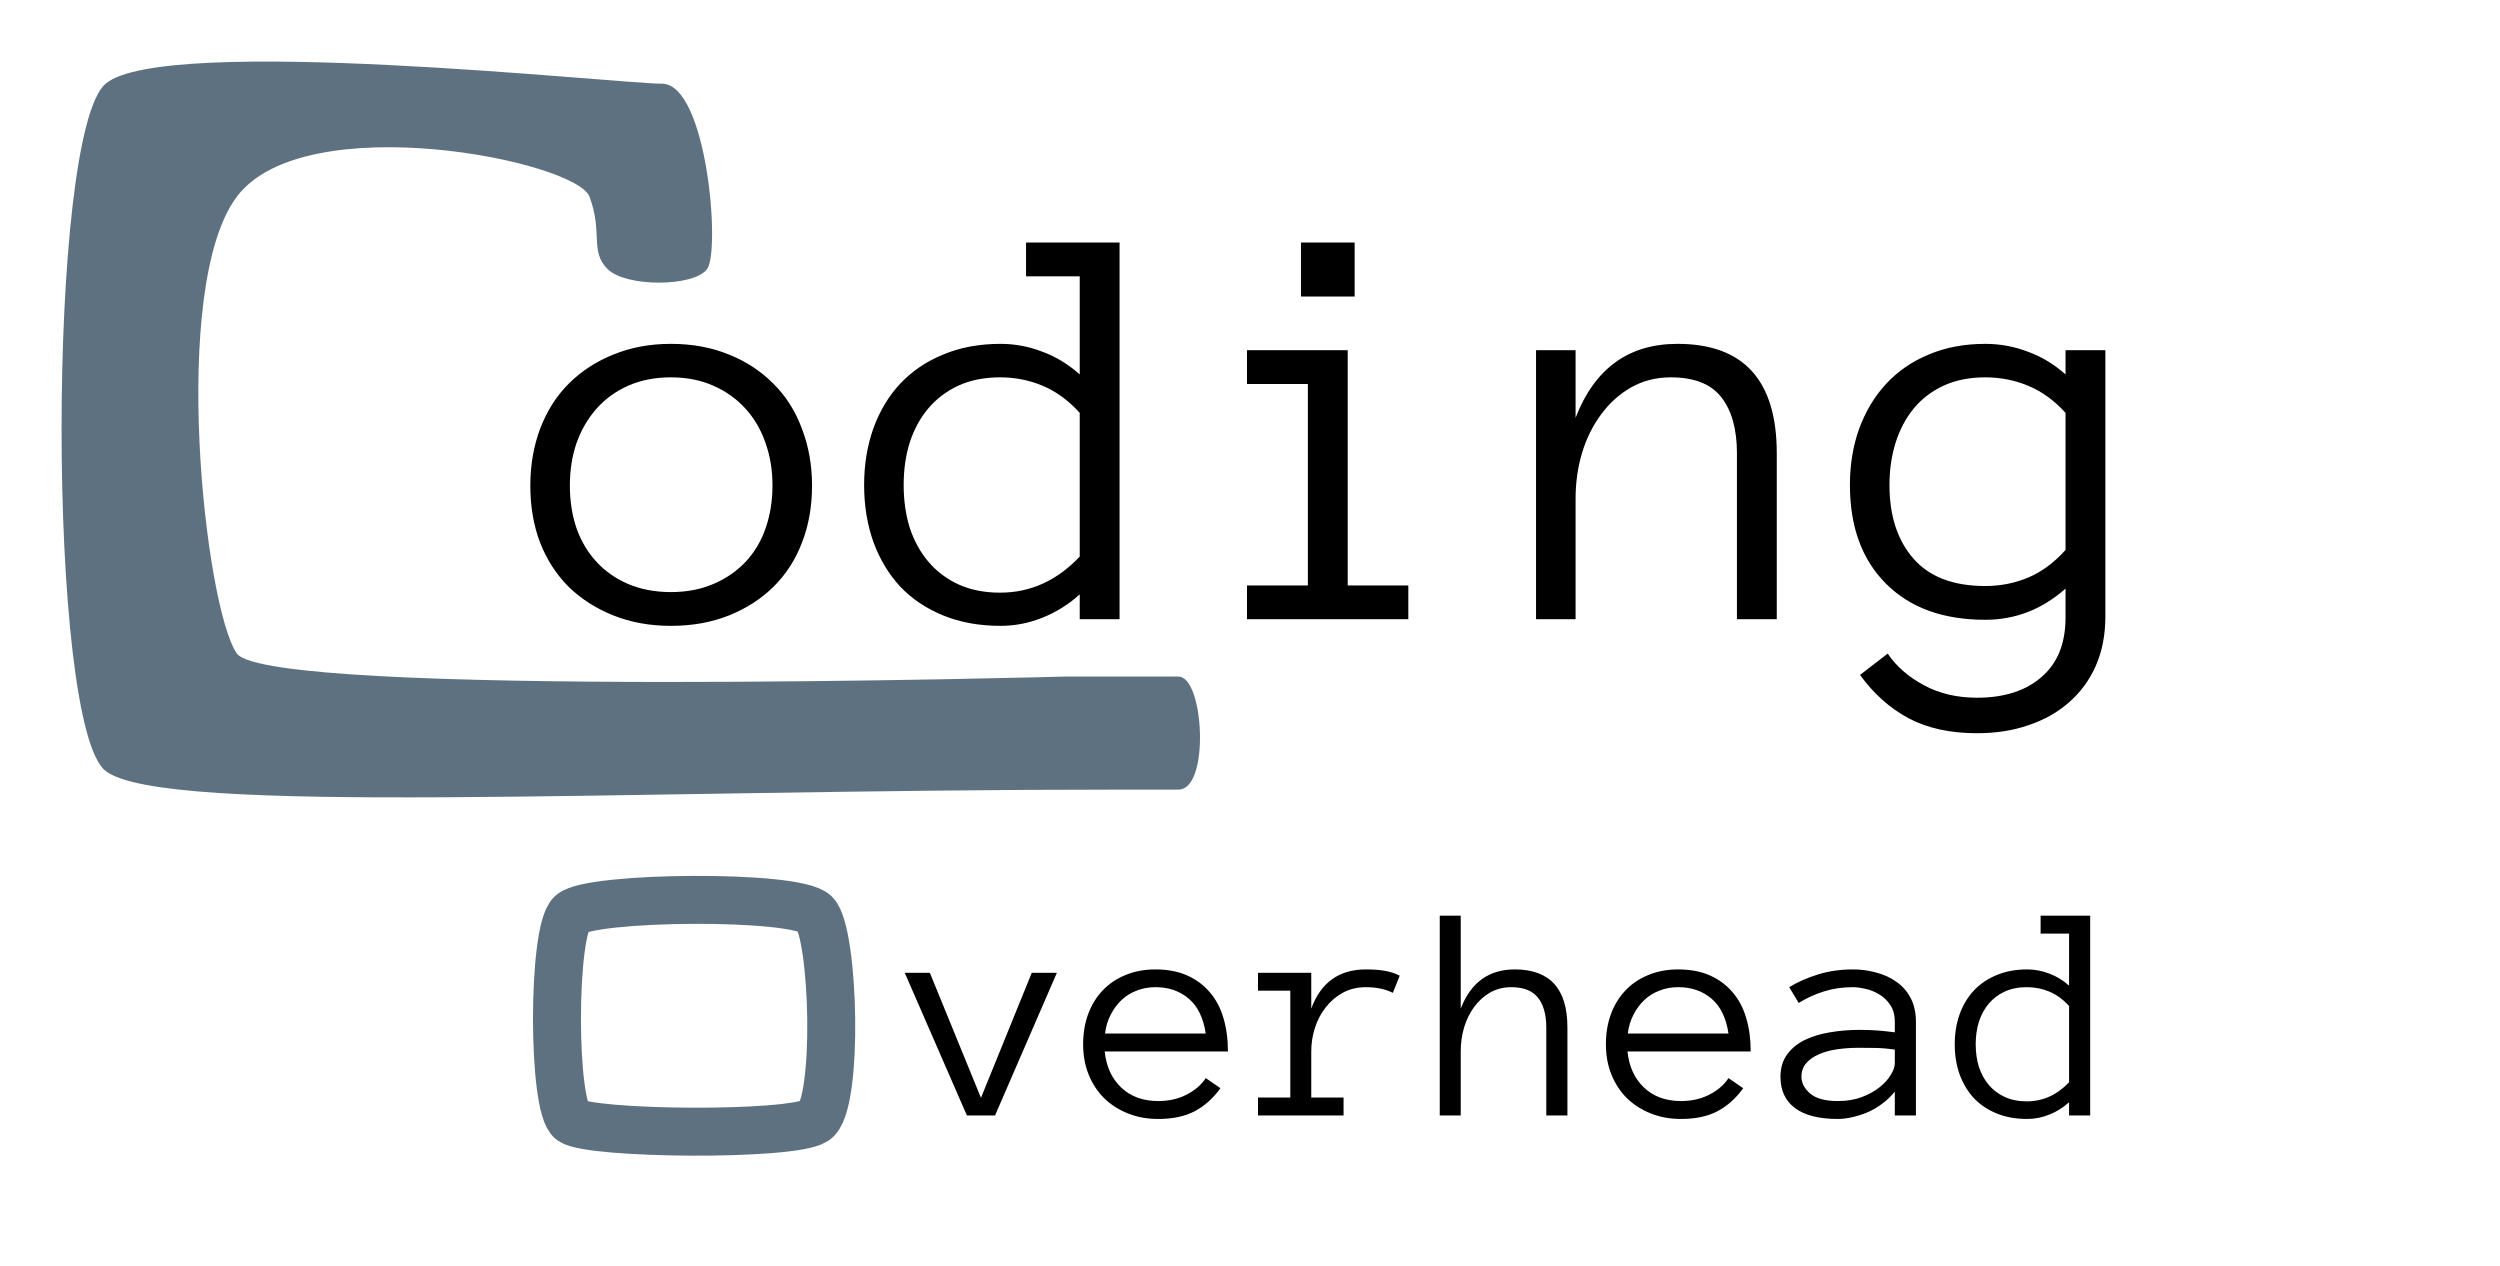
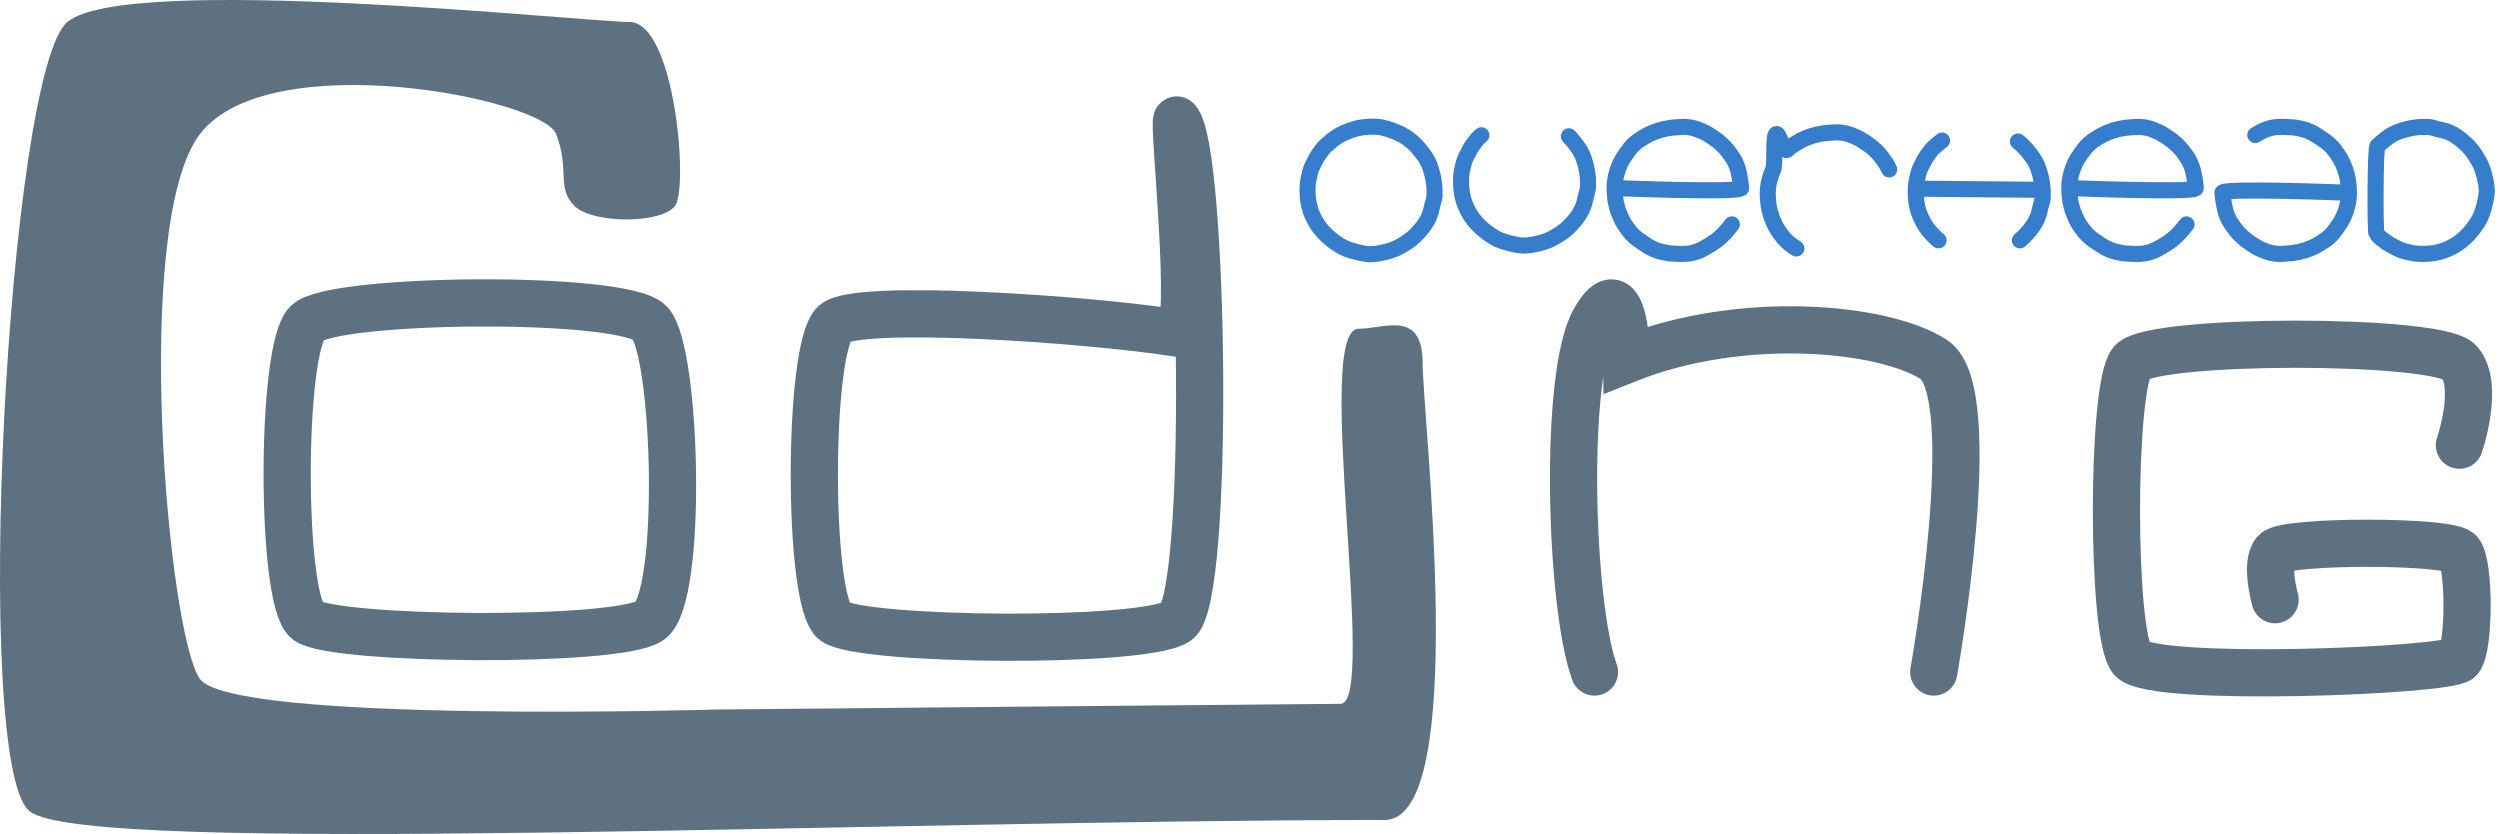
- <svg xmlns="http://www.w3.org/2000/svg" width="1969" height="997" viewBox="0 0 1969 997" fill="none">
-   <path d="M464.296 154.945C474.981 183.438 464.296 197.684 478.542 211.929C492.788 226.173 546.21 226.176 556.894 211.929C567.579 197.681 556.894 65.909 521.28 65.909C485.665 65.909 129.52 26.731 83.221 65.909C36.922 105.087 36.922 571.638 83.221 607.25C129.52 642.862 486.88 621.891 881.877 621.891H928.176C953.106 621.891 948.322 532.854 928.176 532.854H899.684H839.139C839.139 532.854 211.433 550.265 186.503 514.652C161.573 479.04 133.081 226.174 186.503 154.945C239.925 83.716 453.612 126.452 464.296 154.945Z" fill="#5E7181" />
-   <path d="M449.966 882.733C434.908 872.061 434.908 733.316 449.966 719.594C465.024 705.872 626.899 704.347 641.957 719.594C657.016 734.84 660.78 870.536 641.957 882.733C623.135 894.931 465.024 893.406 449.966 882.733Z" stroke="#5E7181" stroke-width="37.773" stroke-linecap="round" />
-   <path d="M832.401 766.166L783.698 878.521H761.516L712.572 766.166H732.343L772.607 864.657L812.63 766.166H832.401ZM870.071 828.13C871.277 840.025 875.616 849.508 883.091 856.58C890.565 863.653 900.29 867.189 912.264 867.189C920.703 867.189 928.217 865.461 934.808 862.005C941.398 858.549 946.34 854.25 949.636 849.106L961.209 857.063C955.583 864.939 948.872 870.966 941.076 875.145C933.281 879.244 923.677 881.294 912.264 881.294C903.585 881.294 895.628 879.847 888.395 876.954C881.162 874.06 874.893 870.042 869.589 864.898C864.365 859.675 860.306 853.486 857.413 846.333C854.52 839.181 853.073 831.224 853.073 822.464C853.073 813.945 854.359 806.109 856.931 798.956C859.583 791.723 863.36 785.495 868.263 780.271C873.246 774.967 879.273 770.868 886.346 767.975C893.418 765.001 901.334 763.514 910.094 763.514C919.658 763.514 928.017 765.121 935.169 768.336C942.322 771.551 948.269 776.011 953.011 781.717C957.833 787.343 961.369 794.094 963.62 801.97C965.95 809.846 967.116 818.566 967.116 828.13H870.071ZM949.636 814.025C947.787 801.729 943.327 792.567 936.254 786.54C929.182 780.512 920.462 777.498 910.094 777.498C904.79 777.498 899.888 778.382 895.387 780.15C890.886 781.838 886.908 784.289 883.452 787.504C879.997 790.719 877.103 794.617 874.773 799.198C872.442 803.698 870.955 808.641 870.312 814.025H949.636ZM1097.01 781.959C1091.06 778.985 1083.99 777.498 1075.79 777.498C1069.04 777.498 1063.01 778.945 1057.71 781.838C1052.4 784.731 1047.9 788.549 1044.21 793.29C1040.51 797.952 1037.66 803.337 1035.65 809.444C1033.72 815.472 1032.75 821.701 1032.75 828.13V864.416H1058.19V878.521H990.802V864.416H1016.24V780.271H990.802V766.166H1032.75V794.375C1040.31 773.801 1054.65 763.514 1075.79 763.514C1081.5 763.514 1086.44 763.876 1090.62 764.599C1094.88 765.322 1098.82 766.608 1102.43 768.457L1097.01 781.959ZM1234.5 878.521H1217.86V809.203C1217.86 799.157 1215.69 791.362 1211.35 785.816C1207.01 780.271 1199.98 777.498 1190.25 777.498C1184.14 777.498 1178.6 778.905 1173.62 781.717C1168.71 784.53 1164.54 788.308 1161.08 793.049C1157.62 797.711 1154.97 803.095 1153.12 809.203C1151.35 815.231 1150.47 821.54 1150.47 828.13V878.521H1133.95V721.2H1150.47V794.375C1158.43 773.801 1172.61 763.514 1193.03 763.514C1220.67 763.514 1234.5 778.744 1234.5 809.203V878.521ZM1281.81 828.13C1283.02 840.025 1287.36 849.508 1294.83 856.58C1302.3 863.653 1312.03 867.189 1324 867.189C1332.44 867.189 1339.96 865.461 1346.55 862.005C1353.14 858.549 1358.08 854.25 1361.37 849.106L1372.95 857.063C1367.32 864.939 1360.61 870.966 1352.81 875.145C1345.02 879.244 1335.42 881.294 1324 881.294C1315.32 881.294 1307.37 879.847 1300.13 876.954C1292.9 874.06 1286.63 870.042 1281.33 864.898C1276.1 859.675 1272.04 853.486 1269.15 846.333C1266.26 839.181 1264.81 831.224 1264.81 822.464C1264.81 813.945 1266.1 806.109 1268.67 798.956C1271.32 791.723 1275.1 785.495 1280 780.271C1284.98 774.967 1291.01 770.868 1298.08 767.975C1305.16 765.001 1313.07 763.514 1321.83 763.514C1331.4 763.514 1339.76 765.121 1346.91 768.336C1354.06 771.551 1360.01 776.011 1364.75 781.717C1369.57 787.343 1373.11 794.094 1375.36 801.97C1377.69 809.846 1378.85 818.566 1378.85 828.13H1281.81ZM1361.37 814.025C1359.53 801.729 1355.07 792.567 1347.99 786.54C1340.92 780.512 1332.2 777.498 1321.83 777.498C1316.53 777.498 1311.63 778.382 1307.13 780.15C1302.63 781.838 1298.65 784.289 1295.19 787.504C1291.74 790.719 1288.84 794.617 1286.51 799.198C1284.18 803.698 1282.69 808.641 1282.05 814.025H1361.37ZM1402.3 848.142C1402.3 841.069 1404.07 835.162 1407.6 830.421C1411.14 825.598 1415.76 821.821 1421.47 819.089C1427.25 816.276 1433.84 814.267 1441.24 813.061C1448.71 811.775 1456.31 811.132 1464.02 811.132C1467 811.132 1469.65 811.172 1471.98 811.253C1474.39 811.333 1476.64 811.454 1478.73 811.614C1480.9 811.775 1483.07 811.976 1485.24 812.217C1487.41 812.458 1489.78 812.74 1492.35 813.061V804.984C1492.35 799.519 1491.15 795.018 1488.74 791.482C1486.4 787.946 1483.51 785.173 1480.06 783.164C1476.6 781.075 1472.98 779.628 1469.21 778.824C1465.43 777.94 1462.21 777.498 1459.56 777.498C1451.2 777.498 1443.49 778.623 1436.42 780.874C1429.34 783.124 1422.75 786.138 1416.64 789.915L1409.17 777.498C1415.92 773.399 1423.48 770.064 1431.83 767.492C1440.27 764.84 1449.52 763.514 1459.56 763.514C1465.67 763.514 1471.66 764.318 1477.52 765.925C1483.47 767.452 1488.78 769.863 1493.44 773.158C1498.18 776.373 1501.96 780.633 1504.77 785.937C1507.58 791.241 1508.99 797.59 1508.99 804.984V878.521H1492.35V859.715C1489.46 863.331 1486.16 866.506 1482.47 869.238C1478.85 871.971 1475.03 874.221 1471.01 875.989C1467 877.677 1462.98 878.963 1458.96 879.847C1454.94 880.811 1451.12 881.294 1447.51 881.294C1432.64 881.294 1421.39 878.441 1413.75 872.734C1406.12 867.028 1402.3 858.831 1402.3 848.142ZM1447.51 867.189C1454.42 867.189 1460.61 866.184 1466.07 864.175C1471.62 862.086 1476.32 859.514 1480.18 856.46C1484.03 853.406 1487.01 850.151 1489.1 846.695C1491.27 843.239 1492.35 840.105 1492.35 837.292V826.683C1486.97 825.88 1481.78 825.438 1476.8 825.357C1471.9 825.277 1467.64 825.237 1464.02 825.237C1458.07 825.237 1452.33 825.639 1446.78 826.442C1441.32 827.246 1436.54 828.572 1432.44 830.421C1428.34 832.189 1425.04 834.519 1422.55 837.413C1420.06 840.306 1418.81 843.882 1418.81 848.142C1418.81 852.883 1421.11 857.264 1425.69 861.282C1430.35 865.22 1437.62 867.189 1447.51 867.189ZM1646.23 878.521H1629.6V868.153C1624.86 872.413 1619.63 875.668 1613.93 877.918C1608.3 880.168 1602.51 881.294 1596.57 881.294C1587.65 881.294 1579.65 879.847 1572.58 876.954C1565.5 874.06 1559.52 870.042 1554.61 864.898C1549.79 859.675 1546.06 853.446 1543.4 846.213C1540.83 838.98 1539.55 831.064 1539.55 822.464C1539.55 813.945 1540.83 806.069 1543.4 798.836C1546.06 791.522 1549.79 785.294 1554.61 780.15C1559.52 774.926 1565.5 770.868 1572.58 767.975C1579.65 765.001 1587.65 763.514 1596.57 763.514C1602.51 763.514 1608.3 764.599 1613.93 766.769C1619.63 768.859 1624.86 772.033 1629.6 776.293V735.305H1607.18V721.2H1646.23V878.521ZM1629.6 792.326C1624.86 787.102 1619.67 783.325 1614.05 780.994C1608.5 778.664 1602.59 777.498 1596.33 777.498C1589.74 777.498 1583.91 778.664 1578.85 780.994C1573.86 783.325 1569.68 786.499 1566.31 790.518C1562.93 794.536 1560.36 799.278 1558.59 804.743C1556.91 810.128 1556.06 816.035 1556.06 822.464C1556.06 828.894 1556.91 834.841 1558.59 840.306C1560.36 845.691 1562.93 850.392 1566.31 854.41C1569.68 858.429 1573.86 861.603 1578.85 863.934C1583.91 866.265 1589.74 867.43 1596.33 867.43C1609.02 867.43 1620.11 862.407 1629.6 852.361V792.326Z" fill="black" />
-   <path d="M639.553 382.44C639.553 398.959 636.901 413.962 631.597 427.45C626.444 440.939 618.942 452.532 609.091 462.232C599.392 471.779 587.723 479.281 574.083 484.737C560.443 490.193 545.212 492.921 528.39 492.921C511.871 492.921 496.792 490.193 483.152 484.737C469.513 479.281 457.767 471.779 447.917 462.232C438.217 452.532 430.715 440.939 425.411 427.45C420.258 413.962 417.682 398.959 417.682 382.44C417.682 366.375 420.258 351.448 425.411 337.656C430.715 323.714 438.217 311.893 447.917 302.193C457.767 292.343 469.513 284.689 483.152 279.233C496.792 273.626 511.871 270.822 528.39 270.822C545.212 270.822 560.443 273.626 574.083 279.233C587.723 284.689 599.392 292.343 609.091 302.193C618.942 311.893 626.444 323.714 631.597 337.656C636.901 351.448 639.553 366.375 639.553 382.44ZM608.409 382.44C608.409 370.316 606.591 359.177 602.953 349.023C599.468 338.717 594.239 329.7 587.268 321.971C580.297 314.242 571.81 308.18 561.807 303.785C551.956 299.39 540.817 297.192 528.39 297.192C515.963 297.192 504.748 299.39 494.746 303.785C484.895 308.18 476.56 314.242 469.74 321.971C462.92 329.7 457.692 338.717 454.054 349.023C450.569 359.177 448.826 370.316 448.826 382.44C448.826 394.564 450.569 405.779 454.054 416.084C457.692 426.238 462.92 435.028 469.74 442.454C476.56 449.88 484.895 455.715 494.746 459.958C504.748 464.202 515.963 466.323 528.39 466.323C540.817 466.323 551.956 464.202 561.807 459.958C571.81 455.715 580.297 449.88 587.268 442.454C594.239 435.028 599.468 426.238 602.953 416.084C606.591 405.779 608.409 394.564 608.409 382.44ZM881.765 487.692H850.394V468.142C841.453 476.174 831.602 482.312 820.842 486.556C810.233 490.799 799.322 492.921 788.107 492.921C771.285 492.921 756.205 490.193 742.869 484.737C729.532 479.281 718.242 471.703 708.997 462.004C699.904 452.153 692.857 440.408 687.856 426.769C683.006 413.129 680.581 398.201 680.581 381.985C680.581 365.921 683.006 351.069 687.856 337.429C692.857 323.638 699.904 311.893 708.997 302.193C718.242 292.343 729.532 284.689 742.869 279.233C756.205 273.626 771.285 270.822 788.107 270.822C799.322 270.822 810.233 272.868 820.842 276.96C831.602 280.9 841.453 286.887 850.394 294.919V217.628H808.112V191.03H881.765V487.692ZM850.394 325.153C841.453 315.303 831.678 308.18 821.069 303.785C810.612 299.39 799.473 297.192 787.652 297.192C775.225 297.192 764.237 299.39 754.69 303.785C745.294 308.18 737.413 314.166 731.048 321.743C724.683 329.321 719.833 338.263 716.499 348.568C713.316 358.722 711.725 369.861 711.725 381.985C711.725 394.109 713.316 405.324 716.499 415.629C719.833 425.783 724.683 434.649 731.048 442.227C737.413 449.804 745.294 455.791 754.69 460.186C764.237 464.581 775.225 466.778 787.652 466.778C811.597 466.778 832.511 457.306 850.394 438.362V325.153ZM1066.92 233.541H1024.64V191.03H1066.92V233.541ZM1109.2 487.692H982.126V461.095H1030.09V302.421H982.126V275.823H1061.46V461.095H1109.2V487.692ZM1399.38 487.692H1368.01V356.979C1368.01 338.035 1363.92 323.335 1355.73 312.878C1347.55 302.421 1334.29 297.192 1315.95 297.192C1304.43 297.192 1293.98 299.844 1284.58 305.149C1275.34 310.453 1267.45 317.576 1260.94 326.517C1254.42 335.307 1249.42 345.461 1245.93 356.979C1242.6 368.345 1240.93 380.242 1240.93 392.669V487.692H1209.79V275.823H1240.93V329.018C1255.94 290.221 1282.69 270.822 1321.18 270.822C1373.31 270.822 1399.38 299.541 1399.38 356.979V487.692ZM1658.19 485.419C1658.19 499.968 1655.69 512.925 1650.69 524.292C1645.68 535.658 1638.64 545.282 1629.54 553.162C1620.6 561.043 1609.99 567.029 1597.72 571.121C1585.59 575.365 1572.03 577.486 1557.03 577.486C1535.96 577.486 1518 573.546 1503.15 565.665C1488.45 557.785 1475.72 546.418 1464.96 531.566L1486.78 514.744C1493.3 524.595 1502.7 532.854 1514.97 539.523C1527.25 546.191 1541.27 549.525 1557.03 549.525C1578.55 549.525 1595.52 544.069 1607.95 533.158C1620.53 522.397 1626.82 506.788 1626.82 486.328V463.595C1608.33 479.963 1587.26 488.147 1563.62 488.147C1530.43 488.147 1504.36 478.675 1485.42 459.731C1466.47 440.787 1457 414.872 1457 381.985C1457 365.921 1459.43 351.144 1464.28 337.656C1469.28 324.017 1476.33 312.272 1485.42 302.421C1494.66 292.418 1505.88 284.689 1519.06 279.233C1532.25 273.626 1547.1 270.822 1563.62 270.822C1575.14 270.822 1586.28 272.868 1597.04 276.96C1607.95 280.9 1617.87 286.887 1626.82 294.919V275.823H1658.19V485.419ZM1626.82 325.153C1617.87 315.303 1608.02 308.18 1597.26 303.785C1586.65 299.39 1575.44 297.192 1563.62 297.192C1551.19 297.192 1540.2 299.39 1530.66 303.785C1521.26 308.18 1513.46 314.166 1507.24 321.743C1501.03 329.321 1496.25 338.338 1492.92 348.795C1489.74 359.101 1488.15 370.164 1488.15 381.985C1488.15 406.233 1494.44 425.556 1507.01 439.953C1519.59 454.351 1538.46 461.55 1563.62 461.55C1575.44 461.55 1586.65 459.352 1597.26 454.957C1608.02 450.411 1617.87 443.136 1626.82 433.134V325.153Z" fill="black" />
+ <svg xmlns="http://www.w3.org/2000/svg" width="1271" height="424" viewBox="0 0 1271 424" fill="none">
+   <path d="M1250.36 226.35C1250.36 226.35 1260.81 196.141 1250.36 184.061C1239.91 171.981 1094.16 171.979 1083.79 184.061C1073.42 196.143 1073.39 323.011 1083.79 335.092C1094.18 347.173 1245.19 341.131 1250.36 335.092C1255.52 329.053 1255.6 286.76 1250.36 280.721C1245.11 274.682 1161.83 274.682 1156.66 280.721C1151.49 286.76 1156.66 304.886 1156.66 304.886" stroke="#5E7181" stroke-width="24" stroke-linecap="round" />
+   <path d="M810.618 341.65C798.331 308.34 794.706 191.014 810.618 162.85C826.53 134.686 827.018 182.75 827.018 182.75C885.631 159.314 957.718 166.35 983.118 182.75C1008.52 199.15 983.118 341.65 983.118 341.65" stroke="#5E7181" stroke-width="24" stroke-linecap="round" />
+   <path d="M424.242 315.999C410.586 306.084 410.586 177.191 424.242 164.444C435.381 154.046 554.559 162.359 598.353 169.345C608.25 170.923 595.836 58.434 598.353 61.045C612.009 75.209 615.423 304.668 598.353 315.999C581.284 327.33 437.898 325.914 424.242 315.999Z" stroke="#5E7181" stroke-width="24" stroke-linecap="round" />
+   <path d="M156.242 315.654C142.586 305.739 142.586 176.846 156.242 164.099C169.898 151.351 316.698 149.935 330.353 164.099C344.009 178.263 347.423 304.323 330.353 315.654C313.284 326.985 169.898 325.569 156.242 315.654Z" stroke="#5E7181" stroke-width="24" stroke-linecap="round" />
+   <path d="M282.783 68.209C289.751 86.466 282.783 95.594 292.074 104.722C301.364 113.849 336.204 113.851 343.172 104.722C350.139 95.593 343.172 11.157 319.945 11.157C296.719 11.157 64.455 -13.947 34.261 11.157C4.067 36.261 -14.938 389.806 15.257 412.625C45.451 435.444 446.323 416.877 703.924 416.877C747.521 416.877 723.279 212.192 723.279 184.667C723.279 157.142 703.82 167.151 690.681 167.151C667.455 167.151 700.578 357.823 681.513 357.823C670.628 357.823 363.905 360.723 363.905 360.723C363.905 360.723 117.876 367.971 101.617 345.152C85.359 322.333 66.778 113.85 101.617 68.209C136.457 22.568 275.815 49.952 282.783 68.209Z" fill="#5E7181" />
+   <path d="M726.756 109.552C727.604 107.462 727.715 106.164 728.276 103.98C728.689 102.369 729.093 101.495 729.289 99.843V95.707C729.289 95.707 729.085 93.016 728.783 91.317C728.467 89.546 728.199 88.567 727.685 86.843C727.277 85.474 727.073 84.691 726.503 83.381C725.873 81.934 725.418 81.162 724.562 79.836C723.782 78.628 723.264 78.004 722.367 76.881C721.331 75.585 720.753 74.847 719.581 73.673C718.524 72.615 717.891 72.058 716.71 71.14C715.245 70.001 714.371 69.414 712.743 68.523C711.435 67.808 710.661 67.482 709.281 66.919C707.698 66.273 706.785 65.966 705.145 65.484C705.145 65.484 703.362 64.938 702.19 64.724C700.531 64.422 699.571 64.403 697.885 64.387C695.968 64.369 694.89 64.482 692.988 64.724C692.128 64.834 691.643 64.888 690.793 65.062C689.791 65.267 689.241 65.442 688.261 65.737C686.923 66.141 686.179 66.396 684.884 66.919C683.502 67.477 682.729 67.808 681.423 68.523C680.083 69.257 679.362 69.731 678.13 70.634C676.884 71.546 676.251 72.145 675.091 73.166C674.32 73.845 673.845 74.184 673.149 74.939C672.497 75.647 672.209 76.112 671.63 76.881C671.09 77.597 670.774 77.99 670.279 78.738C669.627 79.724 669.327 80.318 668.76 81.355C668.243 82.299 667.948 82.828 667.493 83.803C666.937 84.996 666.612 85.668 666.227 86.927C665.93 87.898 665.86 88.469 665.636 89.46C665.398 90.513 665.209 91.094 665.045 92.161C664.872 93.285 664.844 93.935 664.794 95.053L664.792 95.116C664.738 96.334 664.744 97.02 664.792 98.239C664.84 99.495 664.882 100.201 665.045 101.447C665.21 102.71 665.339 103.417 665.636 104.655C665.933 105.893 666.124 106.585 666.565 107.779C666.986 108.92 667.288 109.539 667.819 110.625L667.831 110.649C668.492 112.001 668.871 112.762 669.688 114.026C670.784 115.721 671.531 116.591 672.896 118.078C674.158 119.452 674.925 120.175 676.357 121.371C677.679 122.473 678.465 123.042 679.903 123.988C681.089 124.767 681.754 125.216 683.027 125.845C684.607 126.626 685.564 126.925 687.248 127.449C688.752 127.917 689.642 128.107 691.138 128.427L691.3 128.462C692.742 128.77 693.546 129.007 695.014 129.137C696.426 129.262 697.231 129.247 698.644 129.137C700.244 129.013 701.127 128.793 702.697 128.462C704.261 128.132 705.142 127.939 706.664 127.449C708.284 126.927 709.189 126.596 710.717 125.845C712.016 125.206 712.698 124.756 713.925 123.988C715.451 123.031 716.331 122.513 717.723 121.371C719.147 120.202 719.855 119.435 721.1 118.078C722.367 116.697 723.084 115.912 724.139 114.364C725.344 112.596 725.953 111.534 726.756 109.552Z" stroke="#367DCB" stroke-width="8.173" stroke-linecap="round" />
+   <path d="M797.623 69.282C798.795 70.456 799.373 71.194 800.409 72.49C801.306 73.613 801.824 74.237 802.604 75.445C803.46 76.771 803.915 77.543 804.545 78.99C805.115 80.3 805.319 81.083 805.727 82.451C806.241 84.176 806.509 85.155 806.825 86.926C807.127 88.625 807.331 91.316 807.331 91.316V95.452C807.135 97.104 806.731 97.978 806.318 99.589C805.757 101.773 805.646 103.071 804.798 105.161C803.995 107.143 803.386 108.205 802.181 109.973C801.126 111.522 800.409 112.306 799.142 113.687C797.897 115.044 797.189 115.811 795.765 116.98C794.373 118.122 793.493 118.64 791.967 119.597C790.74 120.365 790.058 120.815 788.759 121.454C787.231 122.205 786.326 122.536 784.706 123.058C783.184 123.548 782.303 123.741 780.739 124.071C779.169 124.402 778.286 124.622 776.686 124.746C775.273 124.856 774.468 124.871 773.056 124.746C771.588 124.616 770.784 124.379 769.342 124.071C767.747 123.73 766.847 123.543 765.29 123.058C763.606 122.534 762.649 122.235 761.069 121.454C759.796 120.825 759.131 120.376 757.945 119.597C756.507 118.651 755.721 118.082 754.399 116.98C752.967 115.784 752.2 115.061 750.938 113.687C749.573 112.2 748.826 111.33 747.73 109.635C746.913 108.371 746.534 107.61 745.873 106.258C745.335 105.157 745.031 104.537 744.607 103.388C744.166 102.194 743.975 101.502 743.678 100.264C743.381 99.026 743.252 98.319 743.087 97.056C742.924 95.81 742.882 95.104 742.834 93.848C742.786 92.629 742.78 91.943 742.834 90.725C742.885 89.568 742.911 88.915 743.087 87.77C743.251 86.703 743.44 86.122 743.678 85.069C743.902 84.078 743.972 83.507 744.269 82.536C744.654 81.277 744.979 80.606 745.535 79.412C745.99 78.437 746.285 77.909 746.802 76.964C747.369 75.927 747.669 75.333 748.321 74.347C748.816 73.599 749.132 73.206 749.672 72.49C750.251 71.721 750.539 71.256 751.191 70.548C751.887 69.793 752.362 69.454 753.133 68.775" stroke="#367DCB" stroke-width="8.173" stroke-linecap="round" />
+   <path d="M820.954 95.594C820.954 95.594 885.535 98.211 885.198 95.594C884.86 92.977 884.867 92.176 884.438 90.022C883.91 87.371 883.667 85.829 882.581 83.353C881.625 81.173 880.854 80.047 879.457 78.119C878.018 76.133 877.108 75.072 875.32 73.392C873.73 71.896 872.735 71.159 870.931 69.93C868.771 68.459 867.509 67.663 865.106 66.638C862.669 65.599 861.23 65.058 858.605 64.696C856.254 64.372 854.895 64.54 852.527 64.696C850.07 64.859 848.683 65.006 846.28 65.54C843.989 66.05 842.712 66.429 840.539 67.313C838.45 68.164 837.312 68.75 835.39 69.93C833.439 71.127 832.329 71.824 830.662 73.392C828.922 75.029 828.153 76.165 826.779 78.119C825.41 80.067 824.659 81.195 823.655 83.353C822.798 85.197 822.414 86.287 821.882 88.25C821.365 90.159 821.134 91.26 820.954 93.23C820.776 95.167 820.827 96.27 820.954 98.211C821.114 100.672 821.289 102.064 821.882 104.458C822.402 106.553 822.798 107.712 823.655 109.692C824.658 112.008 825.346 113.271 826.779 115.349C828.121 117.295 828.945 118.368 830.662 119.992C832.339 121.577 833.47 122.256 835.39 123.537C837.332 124.834 838.406 125.628 840.539 126.577C842.807 127.585 844.182 127.953 846.617 128.434C848.893 128.883 850.209 128.956 852.527 129.025C855.83 129.123 857.769 129.261 860.969 128.434C864.097 127.626 865.694 126.604 868.482 124.973C871.334 123.304 872.894 122.234 875.32 119.992C877.568 117.914 880.47 114.082 880.47 114.082" stroke="#367DCB" stroke-width="8.173" stroke-linecap="round" />
+   <path d="M960.448 86.133C959.492 83.954 958.721 82.827 957.324 80.899C955.885 78.913 954.975 77.852 953.188 76.172C951.597 74.677 950.602 73.94 948.798 72.711C946.638 71.24 945.376 70.443 942.973 69.418C940.536 68.379 939.097 67.839 936.472 67.477C934.121 67.152 932.763 67.32 930.394 67.477C927.938 67.639 926.55 67.786 924.147 68.321C921.857 68.83 920.58 69.209 918.406 70.094C916.317 70.944 915.179 71.531 913.257 72.711C911.307 73.908 910.196 74.604 908.529 76.172C906.789 77.809 904.217 66.366 902.843 68.321C901.474 70.268 902.526 83.975 901.522 86.133C900.665 87.978 900.282 89.067 899.749 91.03C899.232 92.94 899.001 94.04 898.821 96.011C898.643 97.948 898.694 99.05 898.821 100.992C898.981 103.453 899.156 104.845 899.749 107.239C900.269 109.333 900.665 110.492 901.522 112.473C902.525 114.788 903.213 116.052 904.646 118.129C905.988 120.075 906.812 121.148 908.529 122.772C910.206 124.358 911.337 125.036 913.257 126.318" stroke="#367DCB" stroke-width="8.173" stroke-linecap="round" />
+   <path d="M1038.49 96.509C1038.49 96.509 1038.29 93.819 1037.98 92.12C1037.67 90.348 1037.4 89.369 1036.89 87.645C1036.48 86.276 1036.27 85.494 1035.7 84.184C1035.07 82.737 1034.62 81.965 1033.76 80.638C1032.98 79.431 1032.47 78.806 1031.57 77.684C1030.53 76.388 1029.95 75.65 1028.78 74.476C1027.73 73.418 1027.09 72.86 1025.91 71.943M1038.49 96.509V100.646C1038.29 102.298 1037.89 103.172 1037.48 104.783C1036.92 106.967 1036.81 108.264 1035.96 110.354C1035.15 112.337 1034.55 113.399 1033.34 115.166C1032.29 116.715 1031.57 117.5 1030.3 118.881C1029.06 120.238 1028.35 121.005 1026.92 122.173M1038.49 96.509L973.993 95.918M985.559 122.173C984.126 120.978 983.359 120.255 982.097 118.881C980.732 117.394 979.985 116.524 978.889 114.829C978.072 113.565 977.693 112.804 977.032 111.452C976.494 110.351 976.19 109.731 975.766 108.582C975.325 107.388 975.134 106.695 974.837 105.458C974.54 104.219 974.411 103.513 974.246 102.25C974.083 101.004 974.042 100.298 973.993 99.042C973.946 97.823 973.939 97.137 973.993 95.918M973.993 95.918C974.044 94.761 974.07 94.108 974.246 92.964C974.41 91.896 974.599 91.316 974.837 90.262C975.061 89.272 975.131 88.701 975.428 87.73C975.813 86.471 976.139 85.799 976.694 84.606C977.149 83.63 977.444 83.102 977.961 82.158C978.528 81.121 978.828 80.526 979.48 79.541C979.975 78.793 980.291 78.4 980.831 77.684C981.41 76.915 981.698 76.45 982.351 75.742C983.047 74.987 983.522 74.648 984.292 73.969C985.452 72.948 986.085 72.349 987.331 71.436" stroke="#367DCB" stroke-width="8.173" stroke-linecap="round" />
+   <path d="M1052.11 95.594C1052.11 95.594 1116.69 98.211 1116.36 95.594C1116.02 92.977 1116.02 92.176 1115.6 90.022C1115.07 87.371 1114.82 85.829 1113.74 83.353C1112.78 81.173 1112.01 80.047 1110.62 78.119C1109.18 76.133 1108.27 75.072 1106.48 73.392C1104.89 71.896 1103.89 71.159 1102.09 69.93C1099.93 68.459 1098.67 67.663 1096.26 66.638C1093.83 65.599 1092.39 65.058 1089.76 64.696C1087.41 64.372 1086.05 64.54 1083.69 64.696C1081.23 64.859 1079.84 65.006 1077.44 65.54C1075.15 66.05 1073.87 66.429 1071.7 67.313C1069.61 68.164 1068.47 68.75 1066.55 69.93C1064.6 71.127 1063.49 71.824 1061.82 73.392C1060.08 75.029 1059.31 76.165 1057.94 78.119C1056.57 80.067 1055.82 81.195 1054.81 83.353C1053.96 85.197 1053.57 86.287 1053.04 88.25C1052.52 90.159 1052.29 91.26 1052.11 93.23C1051.93 95.167 1051.99 96.27 1052.11 98.211C1052.27 100.672 1052.45 102.064 1053.04 104.458C1053.56 106.553 1053.96 107.712 1054.81 109.692C1055.82 112.008 1056.5 113.271 1057.94 115.349C1059.28 117.295 1060.1 118.368 1061.82 119.992C1063.5 121.577 1064.63 122.256 1066.55 123.537C1068.49 124.834 1069.56 125.628 1071.7 126.577C1073.97 127.585 1075.34 127.953 1077.78 128.434C1080.05 128.883 1081.37 128.956 1083.69 129.025C1086.99 129.123 1088.93 129.261 1092.13 128.434C1095.26 127.626 1096.85 126.604 1099.64 124.973C1102.49 123.304 1104.05 122.234 1106.48 119.992C1108.73 117.914 1111.63 114.082 1111.63 114.082" stroke="#367DCB" stroke-width="8.173" stroke-linecap="round" />
+   <path d="M1194.11 98.015C1194.11 98.015 1129.53 95.398 1129.87 98.015C1130.2 100.632 1130.2 101.433 1130.63 103.587C1131.15 106.239 1131.4 107.78 1132.48 110.256C1133.44 112.436 1134.21 113.563 1135.61 115.49C1137.05 117.477 1137.96 118.538 1139.74 120.218C1141.33 121.713 1142.33 122.45 1144.13 123.679C1146.29 125.15 1147.55 125.946 1149.96 126.971C1152.39 128.011 1153.83 128.551 1156.46 128.913C1158.81 129.238 1160.17 129.07 1162.54 128.913C1164.99 128.751 1166.38 128.604 1168.78 128.069C1171.07 127.559 1172.35 127.181 1174.52 126.296C1176.61 125.446 1177.75 124.859 1179.67 123.679C1181.62 122.482 1182.73 121.786 1184.4 120.218C1186.14 118.581 1186.91 117.445 1188.28 115.49C1189.65 113.543 1190.4 112.415 1191.41 110.256C1192.27 108.412 1192.65 107.323 1193.18 105.36C1193.7 103.45 1193.93 102.349 1194.11 100.379C1194.29 98.442 1194.24 97.339 1194.11 95.398C1193.95 92.937 1193.77 91.545 1193.18 89.151C1192.66 87.056 1192.27 85.897 1191.41 83.917C1190.41 81.601 1189.72 80.338 1188.28 78.261C1186.94 76.315 1186.12 75.242 1184.4 73.618C1182.72 72.032 1181.59 71.353 1179.67 70.072C1177.73 68.775 1176.66 67.982 1174.52 67.033C1172.26 66.024 1170.88 65.656 1168.45 65.176C1166.17 64.727 1164.85 64.654 1162.54 64.585C1159.23 64.486 1157.29 64.349 1154.09 65.176C1150.97 65.984 1149.37 67.005 1146.58 68.637" stroke="#367DCB" stroke-width="8.173" stroke-linecap="round" />
+   <path d="M1244.57 67.07C1242.48 66.222 1241.19 66.111 1239 65.55C1237.39 65.137 1236.52 64.733 1234.86 64.537H1230.73C1230.73 64.537 1228.04 64.741 1226.34 65.044C1224.57 65.359 1223.59 65.627 1221.86 66.141C1220.49 66.549 1219.71 66.753 1218.4 67.323C1216.96 67.953 1216.18 68.409 1214.86 69.265C1213.65 70.044 1213.02 70.562 1211.9 71.46C1210.61 72.496 1209.87 73.073 1208.69 74.246C1207.52 75.418 1207.51 117.964 1208.19 118.735C1208.87 119.506 1209.21 119.981 1209.96 120.677C1210.67 121.329 1211.13 121.617 1211.9 122.196C1212.62 122.736 1213.01 123.052 1213.76 123.547C1214.74 124.199 1215.34 124.499 1216.38 125.067C1217.32 125.583 1217.85 125.879 1218.82 126.333C1220.02 126.889 1220.69 127.214 1221.95 127.599C1222.92 127.897 1223.49 127.966 1224.48 128.19C1225.53 128.429 1226.11 128.617 1227.18 128.781C1228.31 128.954 1228.96 128.983 1230.07 129.032L1230.14 129.034C1231.36 129.088 1232.04 129.082 1233.26 129.034C1234.52 128.986 1235.22 128.944 1236.47 128.781C1237.73 128.616 1238.44 128.488 1239.68 128.19C1240.91 127.893 1241.61 127.702 1242.8 127.262C1243.94 126.841 1244.56 126.538 1245.65 126.007L1245.67 125.995C1247.02 125.334 1247.78 124.955 1249.05 124.138C1250.74 123.042 1251.61 122.295 1253.1 120.93C1254.47 119.668 1255.2 118.901 1256.39 117.469C1257.49 116.148 1258.06 115.361 1259.01 113.923C1259.79 112.737 1260.24 112.072 1260.87 110.8C1261.65 109.219 1261.95 108.262 1262.47 106.579C1262.94 105.074 1263.13 104.184 1263.45 102.688L1263.48 102.526C1263.79 101.085 1264.03 100.281 1264.16 98.812C1264.28 97.4 1264.27 96.595 1264.16 95.182C1264.03 93.582 1263.81 92.699 1263.48 91.13C1263.15 89.565 1262.96 88.684 1262.47 87.162C1261.95 85.542 1261.62 84.637 1260.87 83.11C1260.23 81.811 1259.78 81.128 1259.01 79.902C1258.05 78.375 1257.53 77.496 1256.39 76.103C1255.22 74.679 1254.46 73.971 1253.1 72.726C1251.72 71.459 1250.93 70.742 1249.38 69.687C1247.62 68.482 1246.56 67.874 1244.57 67.07Z" stroke="#367DCB" stroke-width="8.173" stroke-linecap="round" />
</svg>
